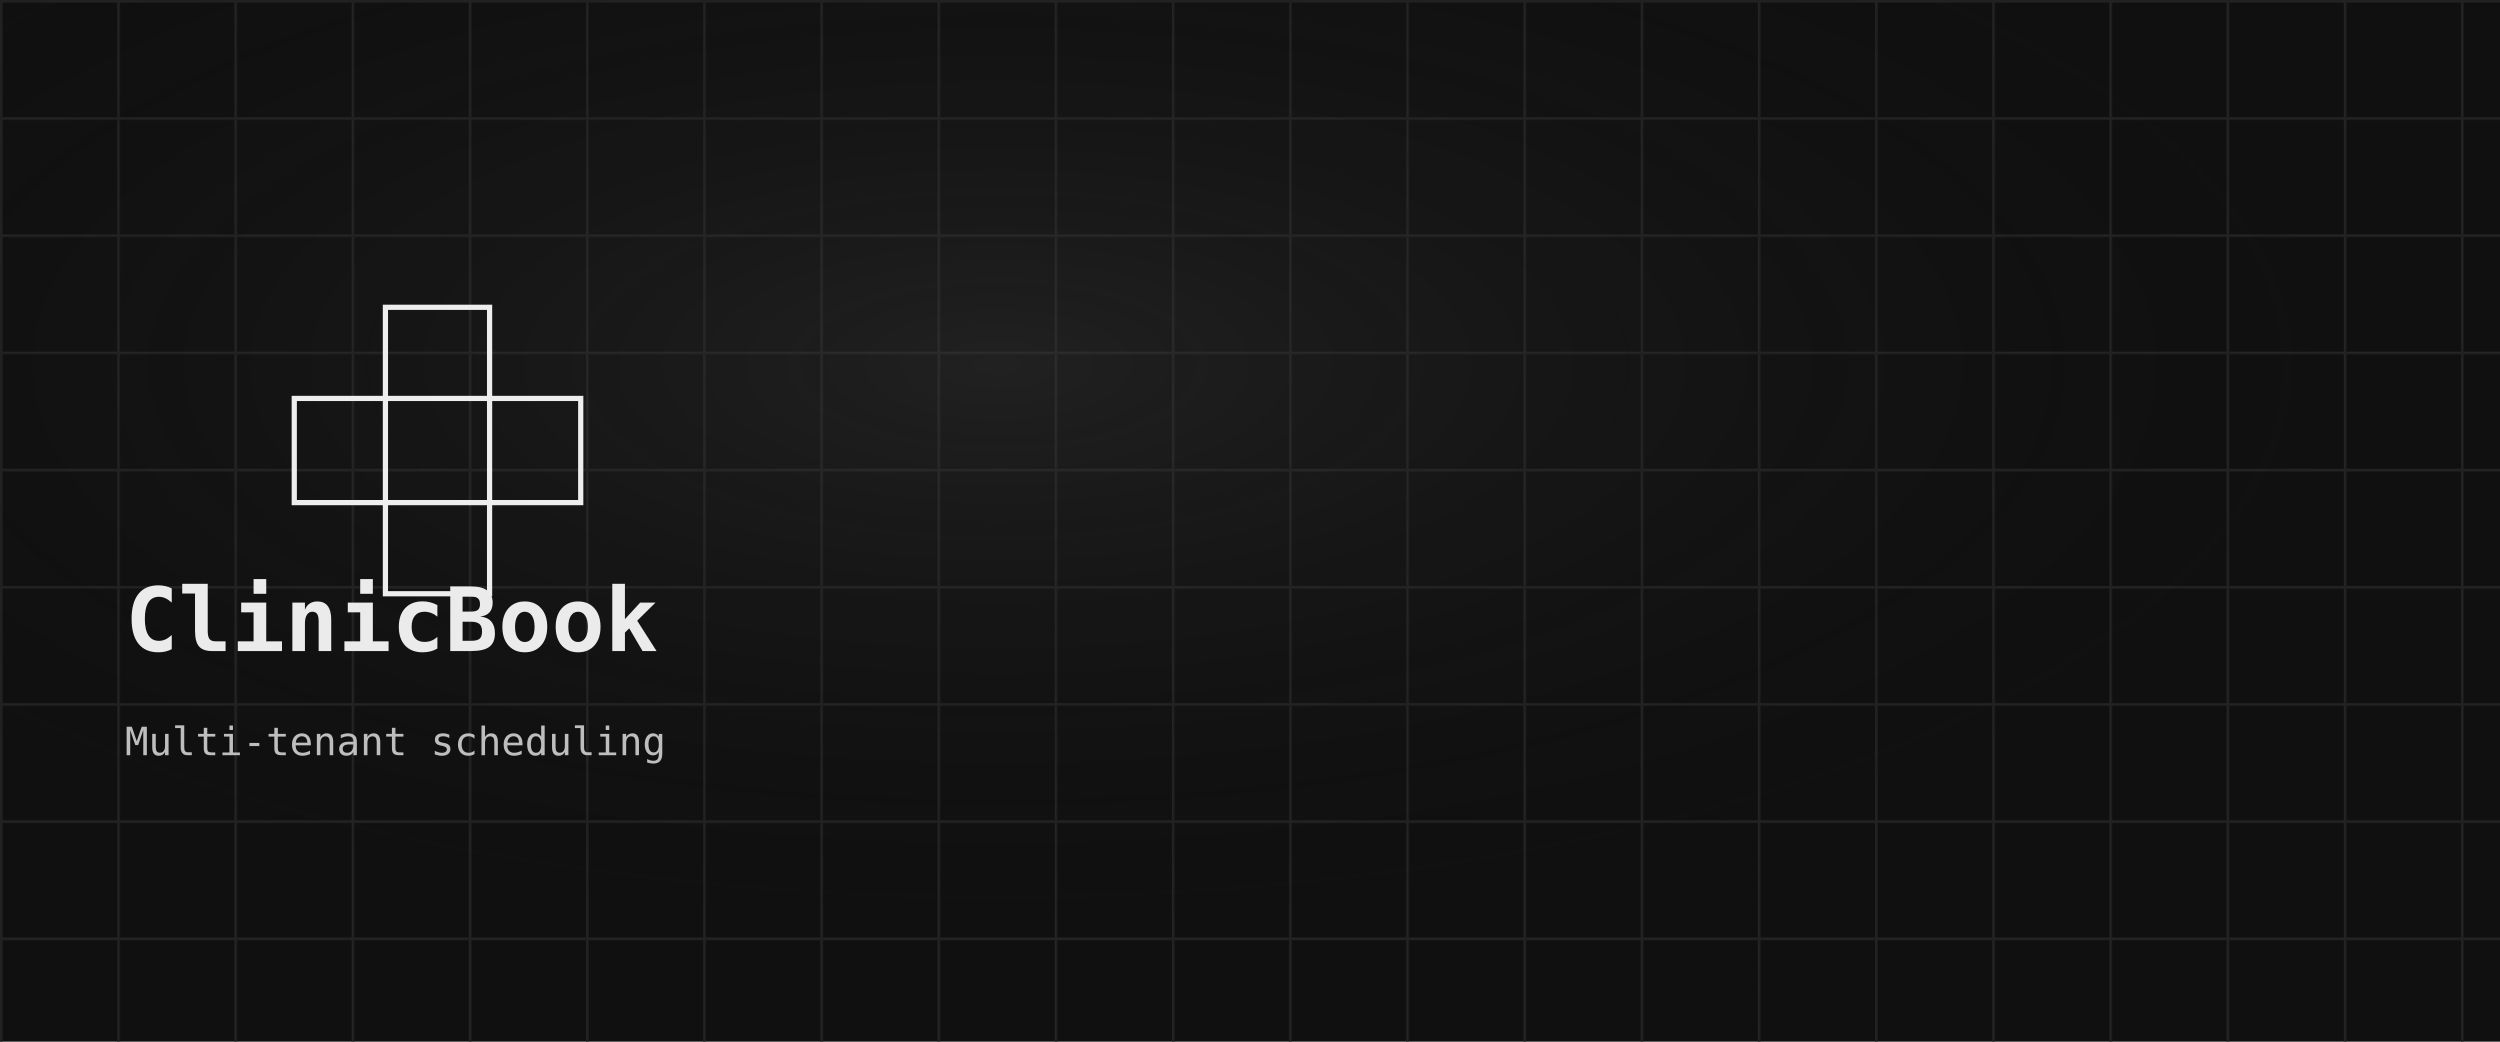
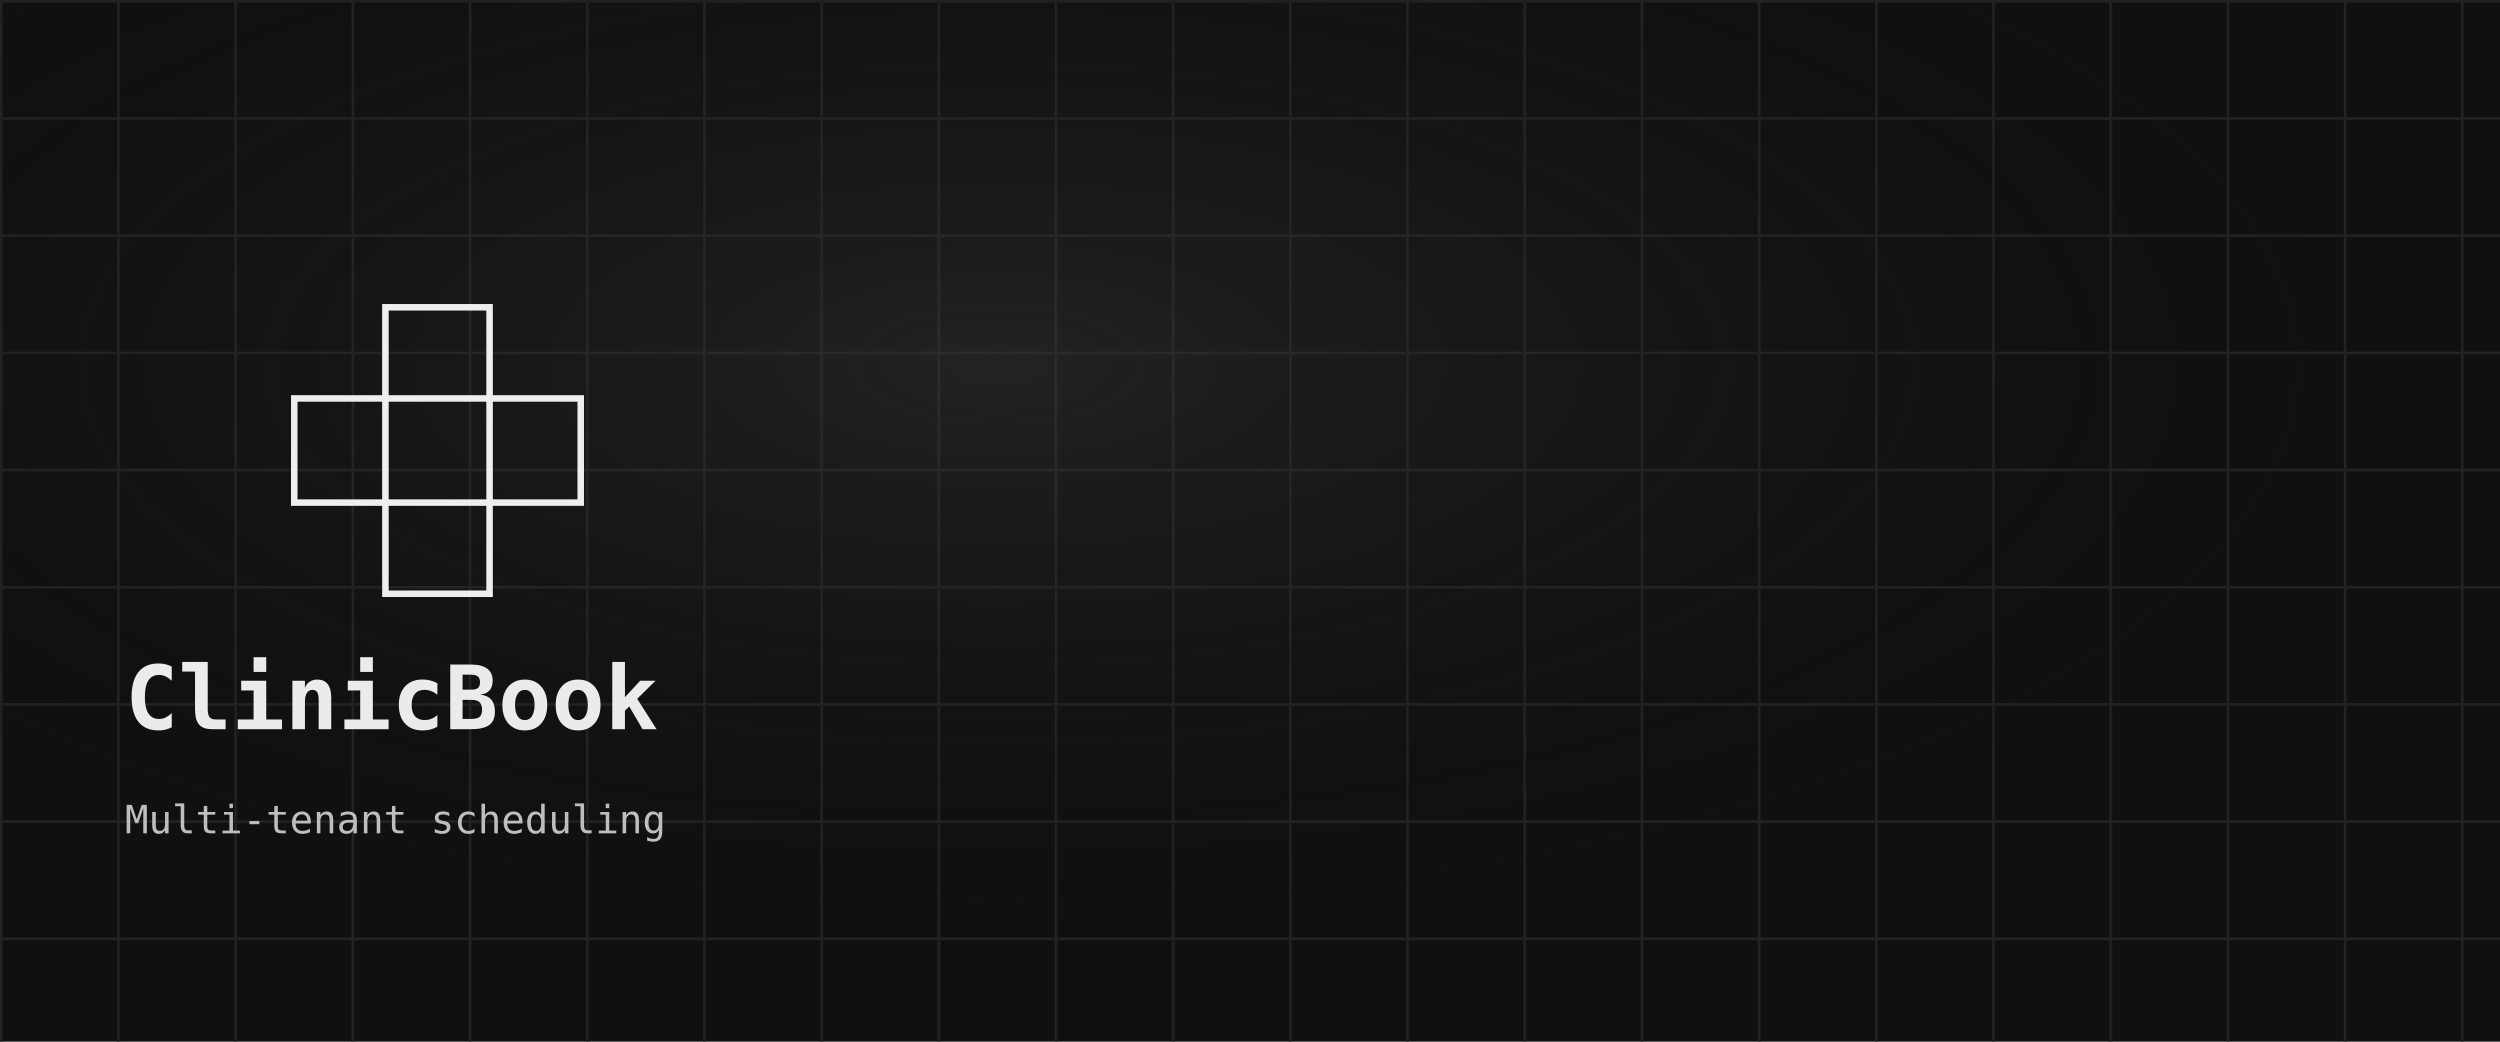
<svg xmlns="http://www.w3.org/2000/svg" width="960" height="400" viewBox="0 0 960 400">
  <defs>
    <pattern id="g" width="45" height="45" patternUnits="userSpaceOnUse">
      <path d="M.5 45V.5H45" fill="none" stroke="#222" />
    </pattern>
    <radialGradient id="glow" cx="40%" cy="35%" r="55%">
-       <stop offset="0%" stop-color="#3a3a3a" stop-opacity=".4" />
+       <stop offset="0%" stop-color="#3a3a3a" stop-opacity=".45" />
      <stop offset="100%" stop-color="#101010" stop-opacity="0" />
    </radialGradient>
  </defs>
  <rect width="960" height="400" fill="#101010" />
  <rect width="960" height="400" fill="url(#g)" />
  <rect width="960" height="400" fill="url(#glow)" />
  <g transform="translate(48,48)">
-     <rect x="100" y="70" width="40" height="110" fill="none" stroke="#eee" stroke-width="2" />
-     <rect x="65" y="105" width="110" height="40" fill="none" stroke="#eee" stroke-width="2" />
+     <rect x="100" y="70" width="40" height="110" fill="none" stroke="#eee" stroke-width="2.5" />
+     <rect x="65" y="105" width="110" height="40" fill="none" stroke="#eee" stroke-width="2.5" />
  </g>
-   <text x="48" y="250" fill="#ebebeb" font-family="ui-monospace, SFMono-Regular, monospace" font-size="34" font-weight="600">ClinicBook</text>
-   <text x="48" y="290" fill="#bebebe" font-family="ui-monospace, SFMono-Regular, monospace" font-size="15">Multi-tenant scheduling</text>
+   <text x="48" y="280" fill="#ebebeb" font-family="ui-monospace, SFMono-Regular, monospace" font-size="34" font-weight="600">ClinicBook</text>
+   <text x="48" y="320" fill="#bebebe" font-family="ui-monospace, SFMono-Regular, monospace" font-size="15">Multi-tenant scheduling</text>
</svg>
